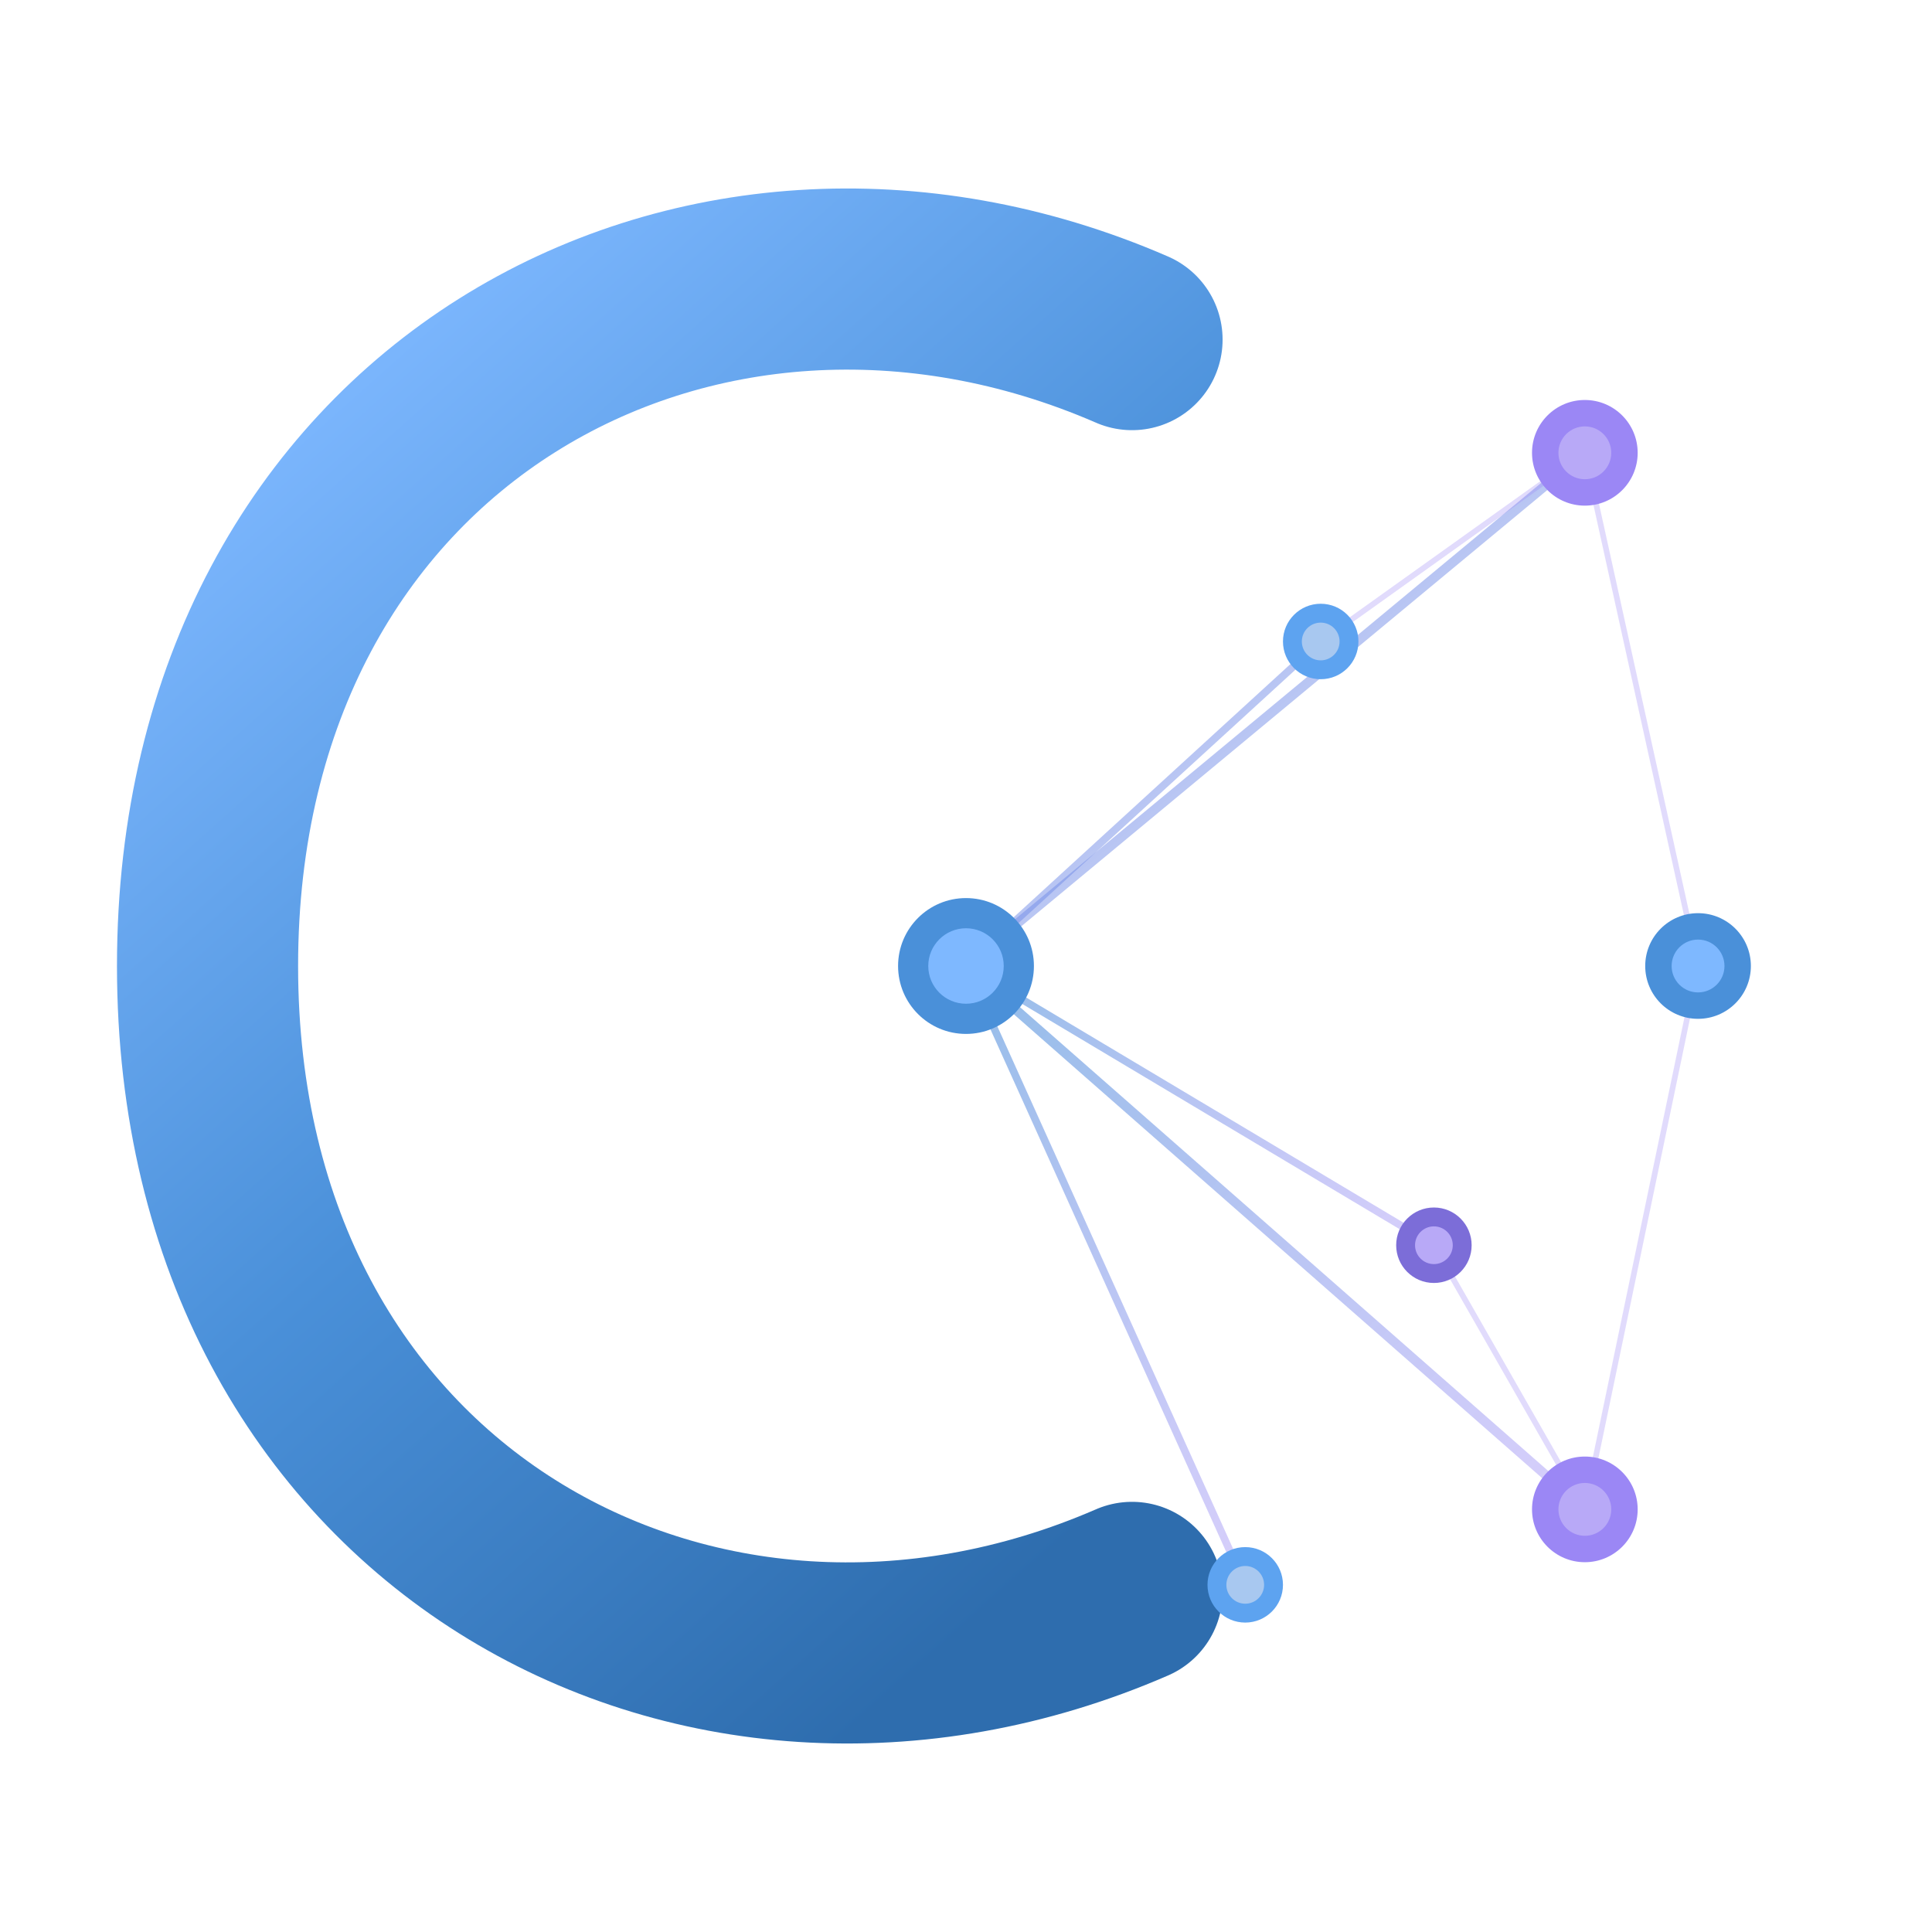
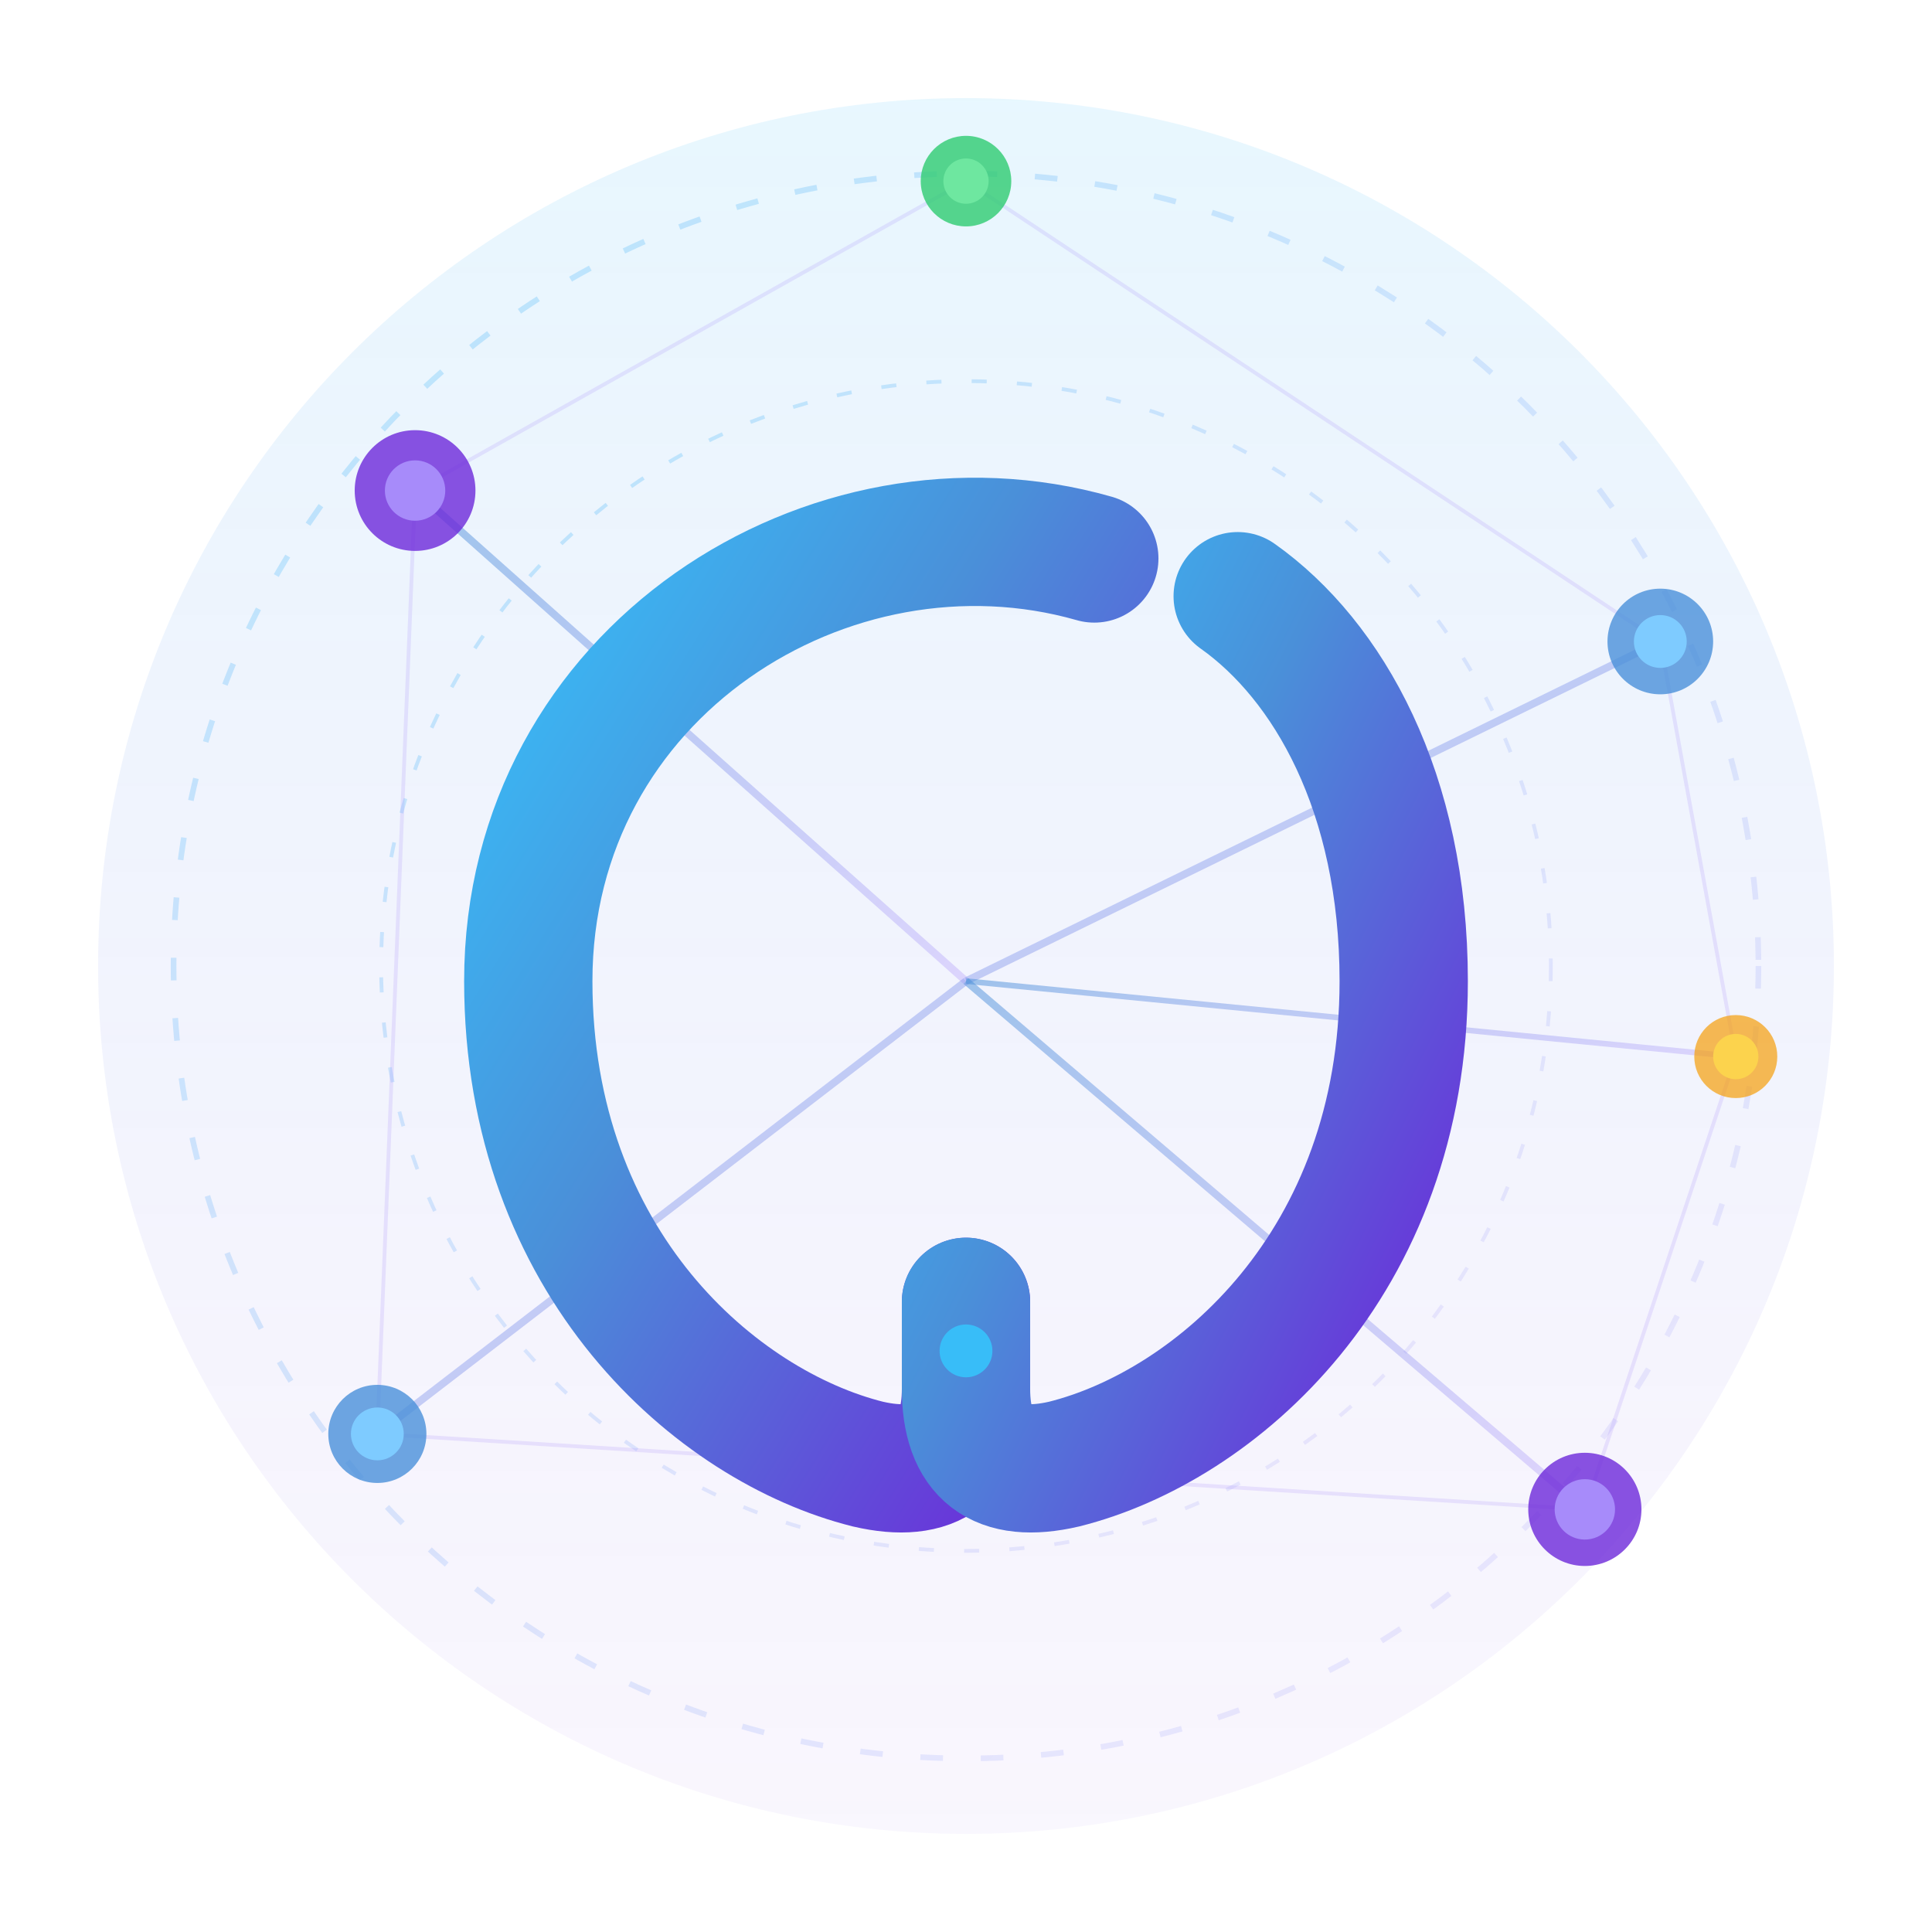
<svg xmlns="http://www.w3.org/2000/svg" viewBox="0 0 512 512" fill="none">
  <defs>
-     <linearGradient id="arc-v4" x1="20%" y1="0%" x2="80%" y2="100%">
-       <stop offset="0%" stop-color="#7EB8FF" />
-       <stop offset="50%" stop-color="#4A90D9" />
-       <stop offset="100%" stop-color="#2e6dae" />
+     <linearGradient id="g4a" x1="0%" y1="0%" x2="100%" y2="100%">
+       <stop offset="0%" stop-color="#38BDF8" />
+       <stop offset="40%" stop-color="#4A90D9" />
+       <stop offset="100%" stop-color="#6D28D9" />
    </linearGradient>
-     <linearGradient id="link-v4" x1="0%" y1="0%" x2="100%" y2="100%">
-       <stop offset="0%" stop-color="#4A90D9" stop-opacity="0.6" />
-       <stop offset="100%" stop-color="#9B87F5" stop-opacity="0.4" />
+     <linearGradient id="g4glow" x1="50%" y1="0%" x2="50%" y2="100%">
+       <stop offset="0%" stop-color="#38BDF8" stop-opacity="0.12" />
+       <stop offset="100%" stop-color="#6D28D9" stop-opacity="0.04" />
+     </linearGradient>
+     <linearGradient id="g4link" x1="0%" y1="0%" x2="100%" y2="100%">
+       <stop offset="0%" stop-color="#4A90D9" stop-opacity="0.5" />
+       <stop offset="100%" stop-color="#A78BFA" stop-opacity="0.3" />
+     </linearGradient>
+     <linearGradient id="g4orbit" x1="0%" y1="0%" x2="100%" y2="100%">
+       <stop offset="0%" stop-color="#38BDF8" stop-opacity="0.3" />
+       <stop offset="100%" stop-color="#A78BFA" stop-opacity="0.15" />
    </linearGradient>
  </defs>
-   <line x1="256" y1="256" x2="420" y2="120" stroke="url(#link-v4)" stroke-width="2.5" />
-   <line x1="256" y1="256" x2="450" y2="256" stroke="url(#link-v4)" stroke-width="2.5" />
-   <line x1="256" y1="256" x2="420" y2="400" stroke="url(#link-v4)" stroke-width="2.5" />
-   <line x1="256" y1="256" x2="350" y2="170" stroke="url(#link-v4)" stroke-width="2" />
-   <line x1="256" y1="256" x2="380" y2="330" stroke="url(#link-v4)" stroke-width="2" />
-   <line x1="256" y1="256" x2="330" y2="420" stroke="url(#link-v4)" stroke-width="2" />
-   <line x1="420" y1="120" x2="450" y2="256" stroke="#9B87F5" stroke-width="1.5" opacity="0.3" />
-   <line x1="450" y1="256" x2="420" y2="400" stroke="#9B87F5" stroke-width="1.5" opacity="0.3" />
-   <line x1="350" y1="170" x2="420" y2="120" stroke="#9B87F5" stroke-width="1.5" opacity="0.3" />
-   <line x1="380" y1="330" x2="420" y2="400" stroke="#9B87F5" stroke-width="1.5" opacity="0.3" />
-   <path d="M300 90 C185 40, 55 110, 55 256 C55 402, 185 472, 300 422" stroke="url(#arc-v4)" stroke-width="48" stroke-linecap="round" fill="none" />
-   <circle cx="256" cy="256" r="18" fill="#4A90D9" />
-   <circle cx="256" cy="256" r="10" fill="#7EB8FF" />
-   <circle cx="420" cy="120" r="14" fill="#9B87F5" />
-   <circle cx="420" cy="120" r="7" fill="#b8a9f7" />
-   <circle cx="450" cy="256" r="14" fill="#4A90D9" />
-   <circle cx="450" cy="256" r="7" fill="#7EB8FF" />
-   <circle cx="420" cy="400" r="14" fill="#9B87F5" />
-   <circle cx="420" cy="400" r="7" fill="#b8a9f7" />
-   <circle cx="350" cy="170" r="10" fill="#5da3f0" />
-   <circle cx="350" cy="170" r="5" fill="#a8c8f0" />
-   <circle cx="380" cy="330" r="10" fill="#7c6dd8" />
-   <circle cx="380" cy="330" r="5" fill="#b8a9f7" />
-   <circle cx="330" cy="420" r="10" fill="#5da3f0" />
-   <circle cx="330" cy="420" r="5" fill="#a8c8f0" />
+   <circle cx="256" cy="256" r="230" fill="url(#g4glow)" />
+   <ellipse cx="256" cy="256" rx="210" ry="210" stroke="url(#g4orbit)" stroke-width="1.5" fill="none" stroke-dasharray="6 10" />
+   <ellipse cx="256" cy="256" rx="155" ry="155" stroke="url(#g4orbit)" stroke-width="1" fill="none" stroke-dasharray="4 8" />
+   <line x1="256" y1="260" x2="110" y2="130" stroke="url(#g4link)" stroke-width="2" />
+   <line x1="256" y1="260" x2="440" y2="170" stroke="url(#g4link)" stroke-width="2" />
+   <line x1="256" y1="260" x2="420" y2="400" stroke="url(#g4link)" stroke-width="2" />
+   <line x1="256" y1="260" x2="100" y2="380" stroke="url(#g4link)" stroke-width="2" />
+   <line x1="256" y1="260" x2="256" y2="48" stroke="url(#g4link)" stroke-width="1.5" />
+   <line x1="256" y1="260" x2="460" y2="280" stroke="url(#g4link)" stroke-width="1.5" />
+   <line x1="110" y1="130" x2="256" y2="48" stroke="#A78BFA" stroke-width="1" opacity="0.2" />
+   <line x1="256" y1="48" x2="440" y2="170" stroke="#A78BFA" stroke-width="1" opacity="0.2" />
+   <line x1="440" y1="170" x2="460" y2="280" stroke="#A78BFA" stroke-width="1" opacity="0.2" />
+   <line x1="460" y1="280" x2="420" y2="400" stroke="#A78BFA" stroke-width="1" opacity="0.2" />
+   <line x1="420" y1="400" x2="100" y2="380" stroke="#A78BFA" stroke-width="1" opacity="0.2" />
+   <line x1="100" y1="380" x2="110" y2="130" stroke="#A78BFA" stroke-width="1" opacity="0.2" />
+   <path d="M290 148            C220 128, 140 178, 140 260            C140 335, 190 378, 230 388            Q256 394, 256 368 L256 345" stroke="url(#g4a)" stroke-width="34" stroke-linecap="round" fill="none" />
+   <path d="M256 345            L256 368            Q256 394, 282 388            C322 378, 372 335, 372 260            C372 210, 352 175, 328 158" stroke="url(#g4a)" stroke-width="34" stroke-linecap="round" fill="none" />
+   <circle cx="256" cy="358" r="7" fill="#38BDF8" />
+   <circle cx="110" cy="130" r="16" fill="#6D28D9" opacity="0.8" />
+   <circle cx="110" cy="130" r="8" fill="#A78BFA" />
+   <circle cx="440" cy="170" r="14" fill="#4A90D9" opacity="0.8" />
+   <circle cx="440" cy="170" r="7" fill="#7ECBFF" />
+   <circle cx="420" cy="400" r="15" fill="#6D28D9" opacity="0.8" />
+   <circle cx="420" cy="400" r="8" fill="#A78BFA" />
+   <circle cx="100" cy="380" r="13" fill="#4A90D9" opacity="0.8" />
+   <circle cx="100" cy="380" r="7" fill="#7ECBFF" />
+   <circle cx="256" cy="48" r="12" fill="#2ECC71" opacity="0.8" />
+   <circle cx="256" cy="48" r="6" fill="#6EE7A0" />
+   <circle cx="460" cy="280" r="11" fill="#F59E0B" opacity="0.7" />
+   <circle cx="460" cy="280" r="6" fill="#FCD34D" />
</svg>
